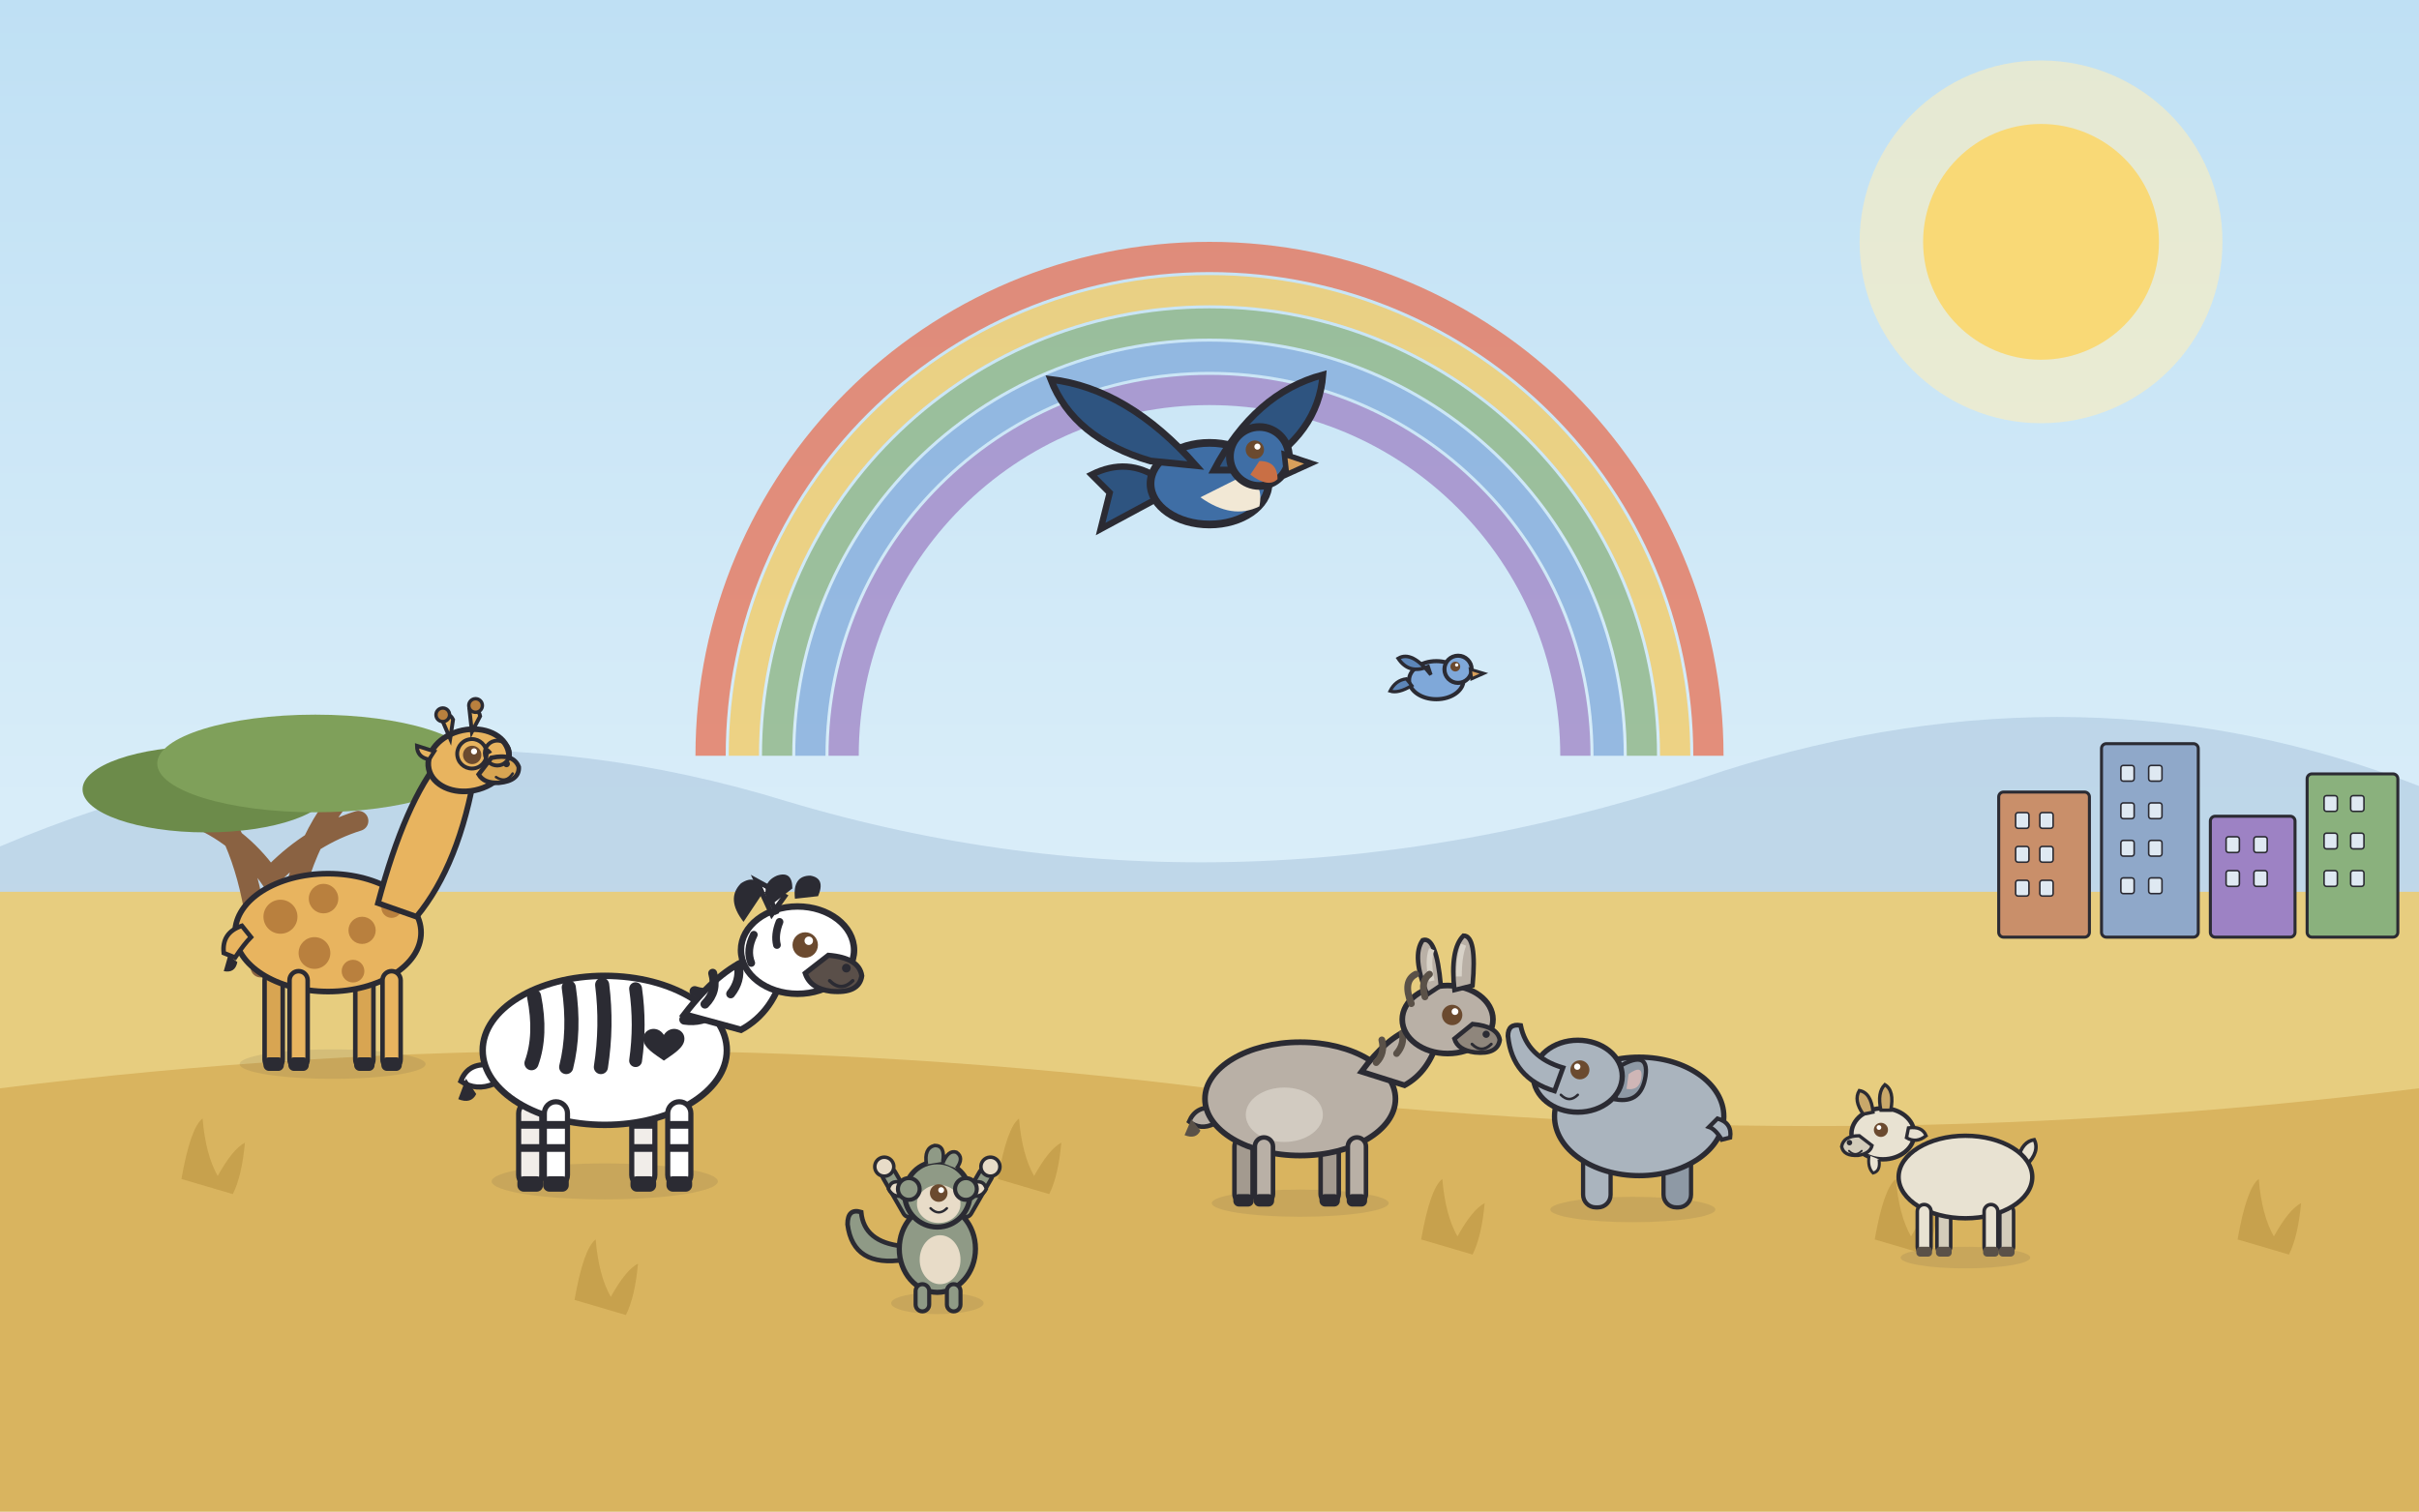
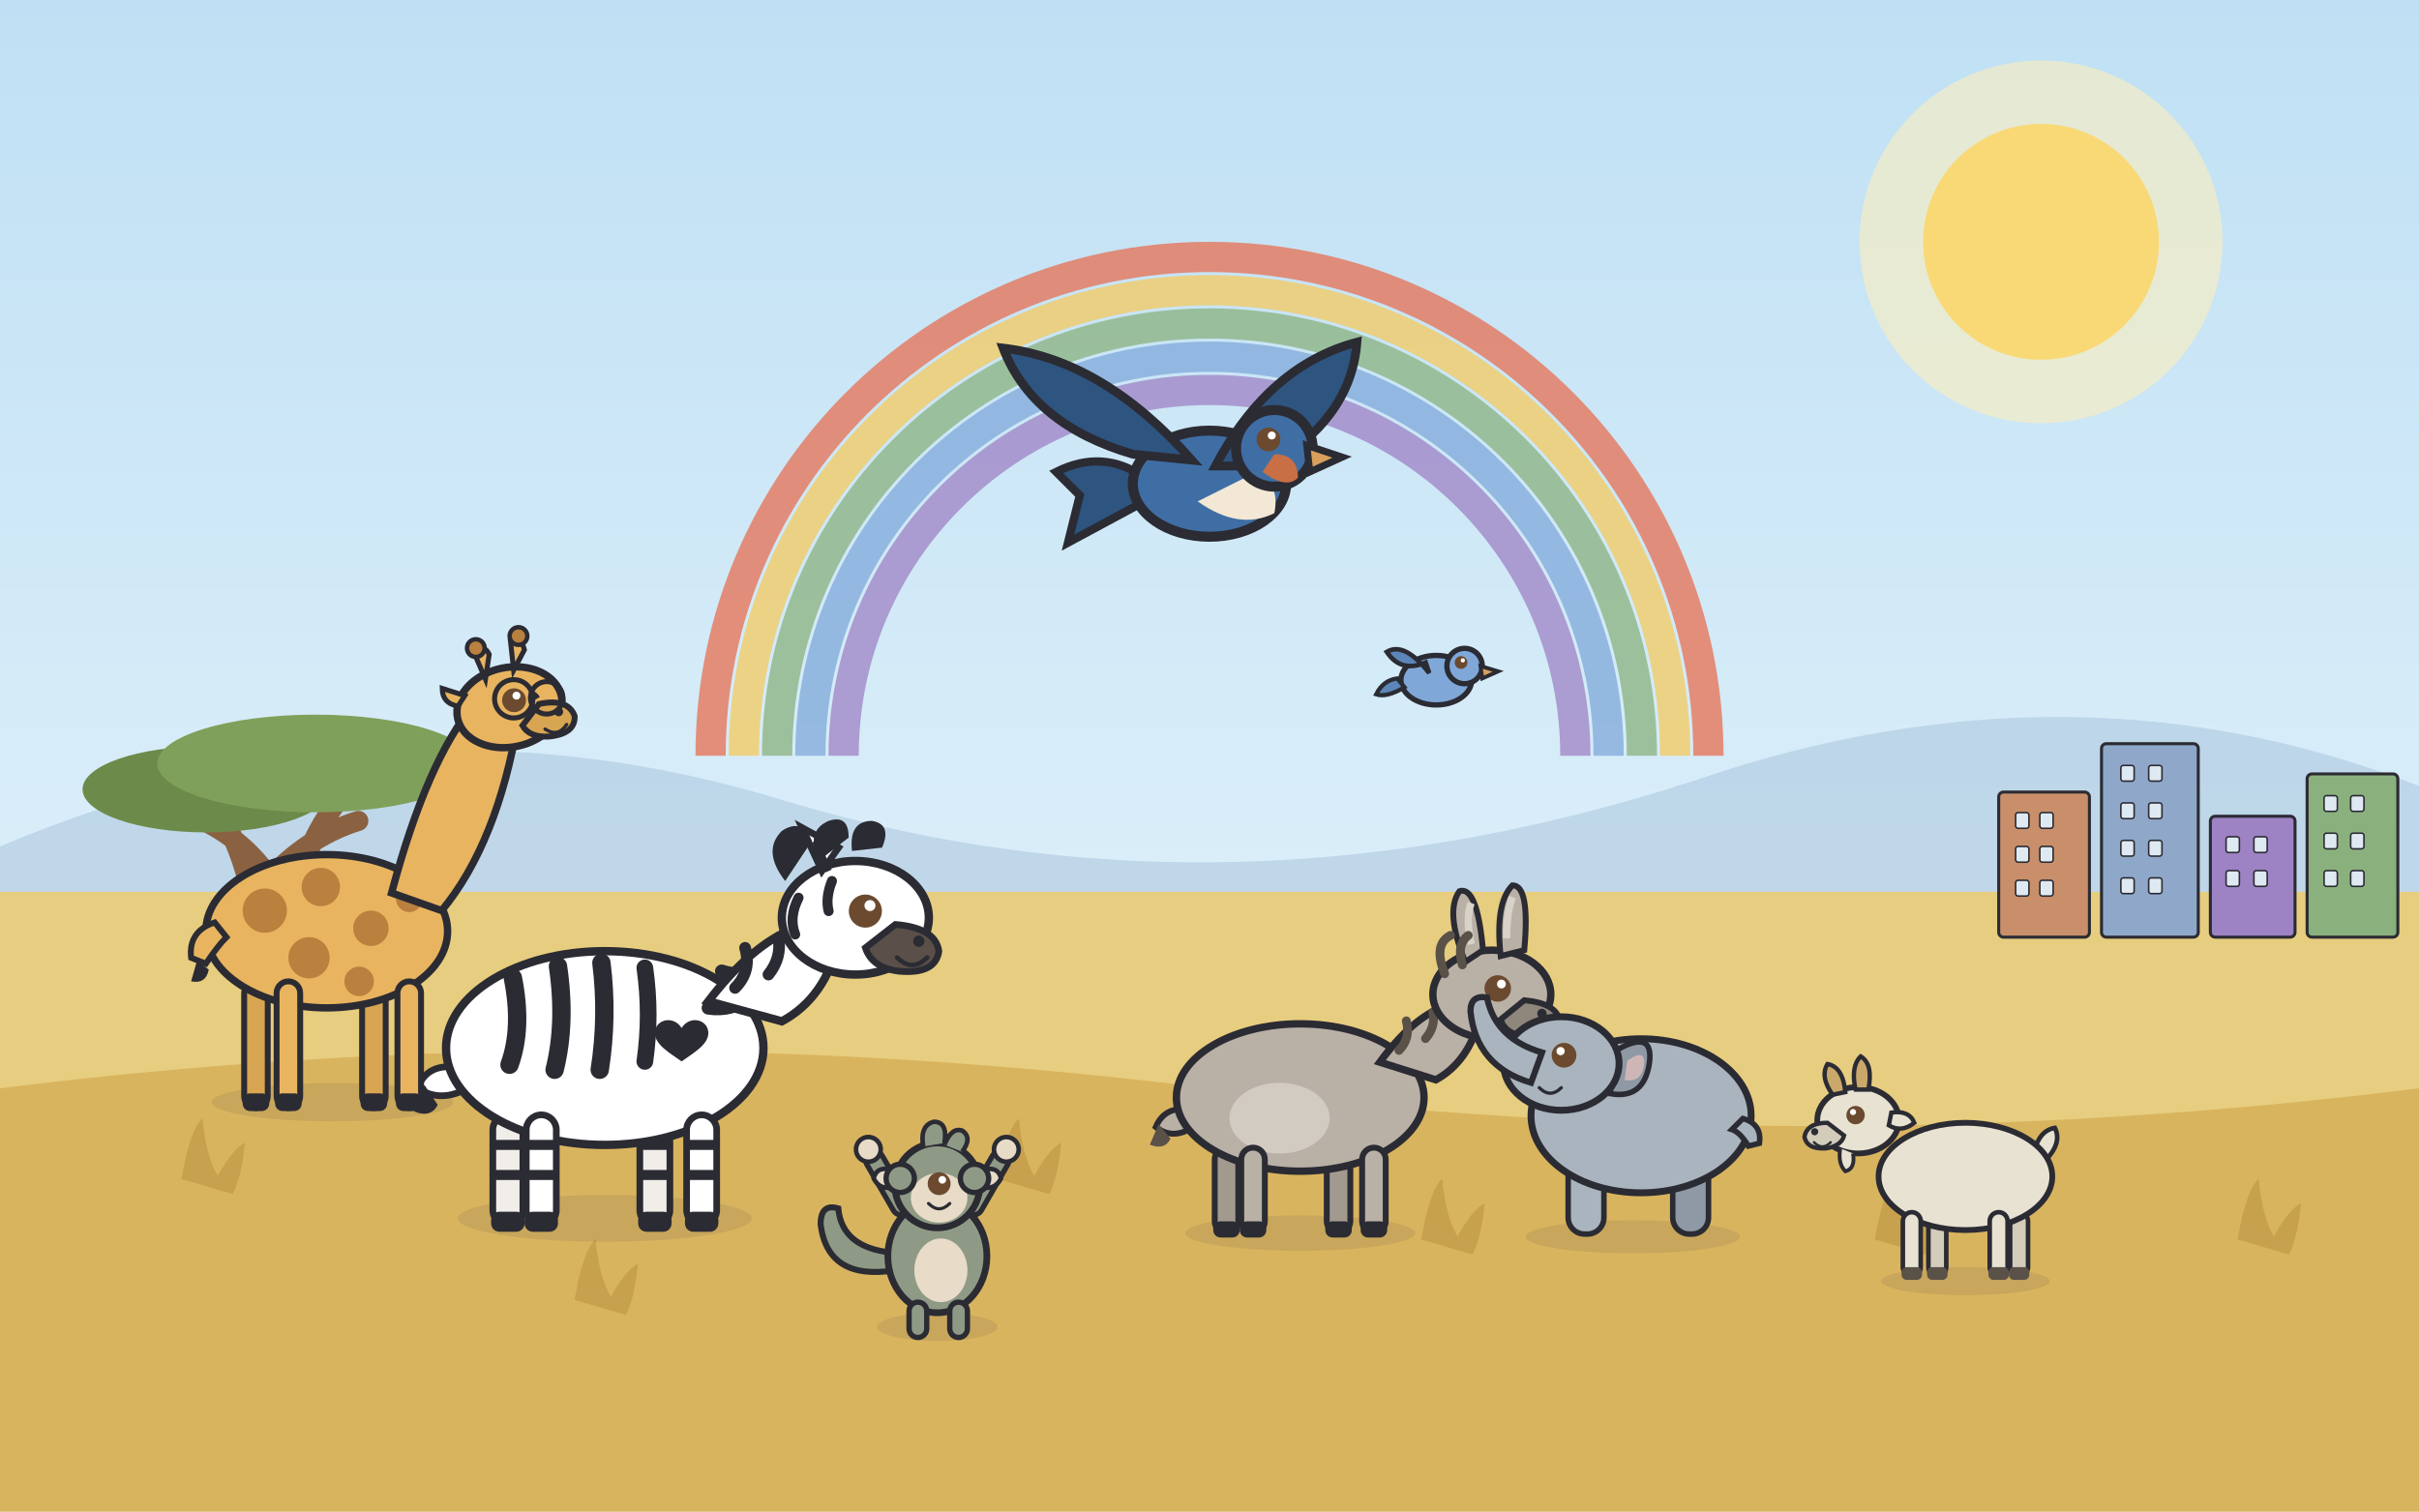
<svg xmlns="http://www.w3.org/2000/svg" viewBox="0 0 1600 1000" role="img">
  <style>
@media (prefers-reduced-motion: no-preference) {
  .anim-idle { animation: idle 3.8s ease-in-out infinite alternate; }
  @keyframes idle { from { transform: translateY(0); } to { transform: translateY(-6px); } }
  .anim-tail { transform-box: fill-box; transform-origin: 100% 20%; animation: tail 2.6s ease-in-out infinite alternate; }
  @keyframes tail { from { transform: rotate(-6deg); } to { transform: rotate(8deg); } }
  .anim-blink { transform-box: fill-box; transform-origin: center; animation: blink 5.2s infinite; }
  @keyframes blink { 0%, 93%, 100% { transform: scaleY(1); } 95%, 97% { transform: scaleY(0.12); } }
  .anim-glow { transform-box: fill-box; transform-origin: center; animation: glow 4.2s ease-in-out infinite alternate; }
  @keyframes glow { from { transform: scale(1); opacity: 0.5; } to { transform: scale(1.08); opacity: 0.75; } }
  .anim-shimmer { animation: shimmer 5s ease-in-out infinite alternate; }
  @keyframes shimmer { from { opacity: 0.62; } to { opacity: 0.92; } }
  .anim-grass { transform-box: fill-box; transform-origin: 50% 100%; animation: sway 3.2s ease-in-out infinite alternate; }
  .anim-canopy { transform-box: fill-box; transform-origin: 50% 100%; animation: sway 5.6s ease-in-out infinite alternate; }
  @keyframes sway { from { transform: rotate(-1.8deg); } to { transform: rotate(2.2deg); } }
  .anim-rain { animation: rainfall 1.15s linear infinite; }
  @keyframes rainfall { from { transform: translateY(-32px); opacity: 0.85; } 75% { opacity: 0.55; } to { transform: translateY(72px); opacity: 0; } }
  .anim-ripple { transform-box: fill-box; transform-origin: center; animation: ripple 3.4s ease-in-out infinite alternate; }
  @keyframes ripple { from { transform: scale(1); opacity: 0.8; } to { transform: scale(1.18); opacity: 0.55; } }
  .anim-drip { animation: drip 1s ease-in infinite; }
  @keyframes drip { from { transform: translateY(-12px); opacity: 0.95; } to { transform: translateY(28px); opacity: 0; } }
  .anim-flow { stroke-dasharray: 26 20; animation: flow 0.8s linear infinite; }
  @keyframes flow { from { stroke-dashoffset: 0; } to { stroke-dashoffset: -46; } }
  .anim-splash { transform-box: fill-box; transform-origin: 50% 100%; animation: splashPulse 1.7s ease-in-out infinite alternate; }
  @keyframes splashPulse { from { transform: scale(0.97); } to { transform: scale(1.05); } }
  .anim-strain { transform-box: fill-box; transform-origin: center; animation: strain 0.9s ease-in-out infinite alternate; }
  @keyframes strain { from { transform: translateX(-5px); } to { transform: translateX(4px); } }
  .anim-float { transform-box: fill-box; transform-origin: center; animation: floaty 2.6s ease-in-out infinite alternate; }
  @keyframes floaty { from { transform: translateY(0) scale(1); } to { transform: translateY(-12px) scale(1.08); } }
  .anim-wave { animation: wave 2.4s ease-in-out infinite; opacity: 0; }
  @keyframes wave { 0% { opacity: 0; } 30% { opacity: 0.9; } 60%, 100% { opacity: 0; } }
  .anim-cloud { animation: cloudDrift 9s ease-in-out infinite alternate; }
  @keyframes cloudDrift { from { transform: translateX(-18px); } to { transform: translateX(22px); } }
  .tap-target { cursor: pointer; }
  .tap-target.tap-play { transform-box: fill-box; transform-origin: 50% 85%; animation: tapWiggle 0.7s ease-in-out; }
  .tap-target[data-tap="puddle"].tap-play { transform-origin: center; animation: tapSplash 0.85s ease-out; }
  .tap-target[data-tap="sun"].tap-play { transform-origin: center; animation: tapPulse 0.6s ease-in-out; }
  .tap-target[data-tap="tree"].tap-play { transform-origin: 50% 100%; animation: tapShake 0.7s ease-in-out; }
  @keyframes tapWiggle { 0% { transform: rotate(0); } 25% { transform: rotate(-4deg) scale(1.03); } 55% { transform: rotate(3deg) scale(1.04); } 80% { transform: rotate(-1.5deg); } 100% { transform: rotate(0); } }
  @keyframes tapSplash { 0% { transform: scale(1); } 40% { transform: scale(1.06, 0.94); } 70% { transform: scale(0.97, 1.03); } 100% { transform: scale(1); } }
  @keyframes tapPulse { 0% { transform: scale(1); } 50% { transform: scale(1.12); } 100% { transform: scale(1); } }
  @keyframes tapShake { 0% { transform: rotate(0); } 20% { transform: rotate(2.4deg); } 45% { transform: rotate(-2deg); } 70% { transform: rotate(1.2deg); } 100% { transform: rotate(0); } }
  .tap-burst { opacity: 0; }
  .tap-target.tap-play .tap-burst { opacity: 1; }
  .tap-target.tap-play .tap-burst circle { animation: burstUp 0.6s ease-out forwards; }
  @keyframes burstUp { from { transform: translateY(0); opacity: 0.95; } to { transform: translateY(-90px); opacity: 0; } }
}
</style>
  <defs>
    <linearGradient id="sky" x1="0" y1="0" x2="0" y2="1">
      <stop offset="0" stop-color="#bfe0f4" />
      <stop offset="1" stop-color="#eef8fd" />
    </linearGradient>
  </defs>
  <rect width="1600" height="1000" fill="url(#sky)" />
  <g class="tap-target" data-tap="sun">
    <circle class="anim-glow" cx="1350" cy="160" r="120" fill="#fdeebc" opacity="0.6" />
    <circle cx="1350" cy="160" r="78" fill="#f9d976" />
  </g>
  <path d="M 0 560 q 260 -110 520 -30 q 300 90 620 -20 q 240 -76 460 10 L 1600 640 L 0 640 Z" fill="#a9c4dd" opacity="0.55" />
  <rect x="0" y="590" width="1600" height="410" fill="#e7cd7f" />
  <path d="M 0 720 q 400 -50 800 0 q 400 50 800 0 L 1600 1000 L 0 1000 Z" fill="#d9b45f" />
  <g class="anim-grass" style="animation-delay:1.00s">
    <path d="M 120 780 q 6 -34 14 -40 q 2 24 10 38 q 10 -18 18 -22 q -2 22 -8 34 z" fill="#c39c48" opacity="0.8" />
  </g>
  <g class="anim-grass" style="animation-delay:0.50s">
    <path d="M 380 860 q 6 -34 14 -40 q 2 24 10 38 q 10 -18 18 -22 q -2 22 -8 34 z" fill="#c39c48" opacity="0.8" />
  </g>
  <g class="anim-grass" style="animation-delay:2.50s">
    <path d="M 660 780 q 6 -34 14 -40 q 2 24 10 38 q 10 -18 18 -22 q -2 22 -8 34 z" fill="#c39c48" opacity="0.8" />
  </g>
  <g class="anim-grass" style="animation-delay:1.50s">
    <path d="M 940 820 q 6 -34 14 -40 q 2 24 10 38 q 10 -18 18 -22 q -2 22 -8 34 z" fill="#c39c48" opacity="0.8" />
  </g>
  <g class="anim-grass" style="animation-delay:0.00s">
    <path d="M 1240 820 q 6 -34 14 -40 q 2 24 10 38 q 10 -18 18 -22 q -2 22 -8 34 z" fill="#c39c48" opacity="0.8" />
  </g>
  <g class="anim-grass" style="animation-delay:0.00s">
    <path d="M 1480 820 q 6 -34 14 -40 q 2 24 10 38 q 10 -18 18 -22 q -2 22 -8 34 z" fill="#c39c48" opacity="0.8" />
  </g>
  <g class="anim-shimmer">
    <path d="M 470 500 a 330 330 0 0 1 660 0" fill="none" stroke="#e76f51" stroke-width="20" opacity="0.75" />
    <path d="M 492 500 a 308 308 0 0 1 616 0" fill="none" stroke="#f4c95d" stroke-width="20" opacity="0.75" />
    <path d="M 514 500 a 286 286 0 0 1 572 0" fill="none" stroke="#8ab17d" stroke-width="20" opacity="0.75" />
    <path d="M 536 500 a 264 264 0 0 1 528 0" fill="none" stroke="#7fa8d9" stroke-width="20" opacity="0.75" />
    <path d="M 558 500 a 242 242 0 0 1 484 0" fill="none" stroke="#9d82c4" stroke-width="20" opacity="0.75" />
  </g>
  <g transform="translate(180 640) scale(0.95)">
    <g class="tap-target" data-tap="tree">
      <path d="M -8 0 q -4 -70 -30 -110 M 6 0 q 8 -76 40 -116 M 0 -60 q -20 -30 -52 -44 M 2 -66 q 26 -26 58 -36" stroke="#8a6242" stroke-width="14" fill="none" stroke-linecap="round" />
      <g class="anim-canopy" style="animation-delay:0.67s">
        <ellipse cx="-46" cy="-124" rx="86" ry="30" fill="#6c8b4a" />
        <ellipse cx="30" cy="-142" rx="110" ry="34" fill="#7fa05a" />
      </g>
    </g>
  </g>
  <g transform="translate(1450 620) scale(0.4)">
    <rect x="-320" y="-240" width="150" height="240" rx="8" fill="#c98f6a" stroke="#2b2b33" stroke-width="5" />
    <rect x="-292" y="-206" width="22" height="26" rx="4" fill="#dfe9f2" stroke="#2b2b33" stroke-width="2.6" />
    <rect x="-252" y="-206" width="22" height="26" rx="4" fill="#dfe9f2" stroke="#2b2b33" stroke-width="2.6" />
    <rect x="-292" y="-150" width="22" height="26" rx="4" fill="#dfe9f2" stroke="#2b2b33" stroke-width="2.6" />
    <rect x="-252" y="-150" width="22" height="26" rx="4" fill="#dfe9f2" stroke="#2b2b33" stroke-width="2.6" />
    <rect x="-292" y="-94" width="22" height="26" rx="4" fill="#dfe9f2" stroke="#2b2b33" stroke-width="2.6" />
    <rect x="-252" y="-94" width="22" height="26" rx="4" fill="#dfe9f2" stroke="#2b2b33" stroke-width="2.6" />
    <rect x="-150" y="-320" width="160" height="320" rx="8" fill="#8fa8c9" stroke="#2b2b33" stroke-width="5" />
    <rect x="-118" y="-284" width="22" height="26" rx="4" fill="#dfe9f2" stroke="#2b2b33" stroke-width="2.6" />
    <rect x="-72" y="-284" width="22" height="26" rx="4" fill="#dfe9f2" stroke="#2b2b33" stroke-width="2.6" />
    <rect x="-118" y="-222" width="22" height="26" rx="4" fill="#dfe9f2" stroke="#2b2b33" stroke-width="2.6" />
    <rect x="-72" y="-222" width="22" height="26" rx="4" fill="#dfe9f2" stroke="#2b2b33" stroke-width="2.6" />
    <rect x="-118" y="-160" width="22" height="26" rx="4" fill="#dfe9f2" stroke="#2b2b33" stroke-width="2.6" />
    <rect x="-72" y="-160" width="22" height="26" rx="4" fill="#dfe9f2" stroke="#2b2b33" stroke-width="2.6" />
    <rect x="-118" y="-98" width="22" height="26" rx="4" fill="#dfe9f2" stroke="#2b2b33" stroke-width="2.6" />
    <rect x="-72" y="-98" width="22" height="26" rx="4" fill="#dfe9f2" stroke="#2b2b33" stroke-width="2.6" />
    <rect x="30" y="-200" width="140" height="200" rx="8" fill="#9d82c4" stroke="#2b2b33" stroke-width="5" />
    <rect x="56" y="-166" width="22" height="26" rx="4" fill="#dfe9f2" stroke="#2b2b33" stroke-width="2.6" />
    <rect x="102" y="-166" width="22" height="26" rx="4" fill="#dfe9f2" stroke="#2b2b33" stroke-width="2.6" />
    <rect x="56" y="-110" width="22" height="26" rx="4" fill="#dfe9f2" stroke="#2b2b33" stroke-width="2.6" />
    <rect x="102" y="-110" width="22" height="26" rx="4" fill="#dfe9f2" stroke="#2b2b33" stroke-width="2.6" />
    <rect x="190" y="-270" width="150" height="270" rx="8" fill="#8ab17d" stroke="#2b2b33" stroke-width="5" />
    <rect x="218" y="-234" width="22" height="26" rx="4" fill="#dfe9f2" stroke="#2b2b33" stroke-width="2.6" />
    <rect x="262" y="-234" width="22" height="26" rx="4" fill="#dfe9f2" stroke="#2b2b33" stroke-width="2.6" />
    <rect x="218" y="-172" width="22" height="26" rx="4" fill="#dfe9f2" stroke="#2b2b33" stroke-width="2.6" />
    <rect x="262" y="-172" width="22" height="26" rx="4" fill="#dfe9f2" stroke="#2b2b33" stroke-width="2.6" />
    <rect x="218" y="-110" width="22" height="26" rx="4" fill="#dfe9f2" stroke="#2b2b33" stroke-width="2.6" />
    <rect x="262" y="-110" width="22" height="26" rx="4" fill="#dfe9f2" stroke="#2b2b33" stroke-width="2.6" />
  </g>
-   <g transform="translate(800 320) scale(1.5 1.5)">
+   <g transform="translate(800 320) scale(1.95 1.95)">
    <g class="tap-target" data-tap="lulu" data-mood="happy">
      <g class="anim-float" style="animation-delay:1.07s; animation-duration: 2.2s">
        <path d="M -22 6 l -26 14 l 4 -16 l -8 -8 q 16 -8 30 2 z" fill="#2e5480" stroke="#2b2b33" stroke-width="2.8" />
        <ellipse cx="0" cy="0" rx="26" ry="18" fill="#3f6ea5" stroke="#2b2b33" stroke-width="3.4" />
        <path d="M -4 6 q 14 10 26 4 q 2 -10 -6 -14 z" fill="#f2e8d5" />
        <path d="M -6 -8 q -30 -34 -64 -38 q 10 26 44 36 z" fill="#2e5480" stroke="#2b2b33" stroke-width="3" />
        <path d="M 2 -6 q 18 -34 48 -42 q -2 26 -30 42 z" fill="#2e5480" stroke="#2b2b33" stroke-width="3" />
        <circle cx="22" cy="-12" r="13" fill="#3f6ea5" stroke="#2b2b33" stroke-width="3.4" />
        <path d="M 18 -4 q 8 6 12 2 q 0 -8 -8 -8 z" fill="#c96f45" />
        <path d="M 33 -13 l 12 4 l -11 5 z" fill="#d9a05b" stroke="#2b2b33" stroke-width="2.4" />
        <g transform="translate(20 -15)">
          <g class="anim-blink">
            <circle cx="0" cy="0" r="4.05" fill="#6b4a2f" />
            <circle cx="1.125" cy="-1.35" r="1.35" fill="#fff" />
          </g>
        </g>
      </g>
    </g>
  </g>
-   <g transform="translate(400 700) scale(0.85 0.85) rotate(0)">
+   <g transform="translate(400 700) scale(1.105 1.105) rotate(0)">
    <ellipse cx="0" cy="96" rx="88" ry="14" fill="#2b2b33" opacity="0.10" />
    <g class="tap-target" data-tap="zebra" data-mood="happy">
      <g class="anim-idle" style="animation-delay:2.00s">
        <g transform="translate(-58 34) rotate(0)">
          <rect x="-9" y="0" width="18" height="66" rx="9" fill="#f1ede9" stroke="#2b2b33" stroke-width="4" />
          <path d="M -9 18 h 18 M -9 36 h 18" stroke="#2b2b33" stroke-width="6" />
          <rect x="-10" y="58" width="20" height="12" rx="5" fill="#2b2b33" />
        </g>
        <g transform="translate(30 34) rotate(0)">
          <rect x="-9" y="0" width="18" height="66" rx="9" fill="#f1ede9" stroke="#2b2b33" stroke-width="4" />
          <path d="M -9 18 h 18 M -9 36 h 18" stroke="#2b2b33" stroke-width="6" />
          <rect x="-10" y="58" width="20" height="12" rx="5" fill="#2b2b33" />
        </g>
        <g class="anim-tail" style="animation-delay:2.00s">
          <path d="M -86 6 q -20 -4 -26 12 q 12 8 26 2" fill="#ffffff" stroke="#2b2b33" stroke-width="4" />
          <path d="M -108 16 l -6 16 q 10 4 14 -4 z" fill="#2b2b33" />
        </g>
        <ellipse cx="0" cy="-6" rx="95" ry="58" fill="#ffffff" stroke="#2b2b33" stroke-width="5" />
        <path d="M -55 -48 q 6 30 -2 52" stroke="#2b2b33" stroke-width="11" fill="none" stroke-linecap="round" />
        <path d="M -28 -55 q 5 34 -2 62" stroke="#2b2b33" stroke-width="11" fill="none" stroke-linecap="round" />
        <path d="M -2 -57 q 4 32 -1 64" stroke="#2b2b33" stroke-width="11" fill="none" stroke-linecap="round" />
        <path d="M 24 -54 q 4 28 0 56" stroke="#2b2b33" stroke-width="10" fill="none" stroke-linecap="round" />
        <path d="M 62 -30 q 14 2 24 -6" stroke="#2b2b33" stroke-width="8" fill="none" stroke-linecap="round" />
        <path d="M 70 -52 q 12 4 22 -2" stroke="#2b2b33" stroke-width="8" fill="none" stroke-linecap="round" />
        <path d="M 46 -18 c -5 -8 -16 -5 -16 3 c 0 7 9 12 16 17 c 7 -5 16 -10 16 -17 c 0 -8 -11 -11 -16 -3 z" fill="#2b2b33" />
        <g transform="translate(-38 34) rotate(0)">
          <rect x="-9" y="0" width="18" height="66" rx="9" fill="#ffffff" stroke="#2b2b33" stroke-width="4" />
          <path d="M -9 18 h 18 M -9 36 h 18" stroke="#2b2b33" stroke-width="6" />
          <rect x="-10" y="58" width="20" height="12" rx="5" fill="#2b2b33" />
        </g>
        <g transform="translate(58 34) rotate(0)">
          <rect x="-9" y="0" width="18" height="66" rx="9" fill="#ffffff" stroke="#2b2b33" stroke-width="4" />
          <path d="M -9 18 h 18 M -9 36 h 18" stroke="#2b2b33" stroke-width="6" />
          <rect x="-10" y="58" width="20" height="12" rx="5" fill="#2b2b33" />
        </g>
        <path d="M 62 -34 q 26 -34 52 -44 l 26 8 q -8 34 -34 48 z" fill="#ffffff" stroke="#2b2b33" stroke-width="5" />
        <path d="M 84 -66 q 4 14 -6 24 M 104 -72 q 2 12 -6 22" stroke="#2b2b33" stroke-width="7" fill="none" stroke-linecap="round" />
        <g transform="translate(150 -84)">
          <ellipse cx="0" cy="0" rx="44" ry="34" fill="#ffffff" stroke="#2b2b33" stroke-width="5" />
          <path d="M 24 4 q 24 2 26 16 q -2 14 -24 12 q -16 -2 -20 -14 z" fill="#5a4f49" stroke="#2b2b33" stroke-width="4" />
          <circle cx="38" cy="14" r="3.4" fill="#2b2b33" />
          <g transform="translate(34 22)">
            <path d="M -9 1.8 q 9 9 18 0" stroke="#2b2b33" stroke-width="2.7" fill="none" stroke-linecap="round" />
          </g>
          <path d="M -20 -28 l -12 -26 l 22 12 z" fill="#ffffff" stroke="#2b2b33" stroke-width="4" />
          <path d="M -24 -46 l 8 18" stroke="#2b2b33" stroke-width="4" />
          <path d="M -34 -12 q -6 12 -2 22 M -14 -22 q -4 10 -2 18" stroke="#2b2b33" stroke-width="6" fill="none" stroke-linecap="round" />
          <g transform="translate(6 -4)">
            <g class="anim-blink">
              <circle cx="0" cy="0" r="9.9" fill="#6b4a2f" />
              <circle cx="2.75" cy="-3.3" r="3.3" fill="#fff" />
            </g>
          </g>
          <path d="M -42 -22 q -14 -18 -2 -30 q 12 -8 18 6 M -22 -34 q -8 -18 6 -24 q 12 -4 12 10 M -2 -40 q -2 -18 12 -18 q 12 2 6 16" fill="#2b2b33" />
        </g>
      </g>
    </g>
  </g>
-   <g transform="translate(620 810) scale(0.9 0.9)">
+   <g transform="translate(620 810) scale(1.17 1.17)">
    <ellipse cx="0" cy="58" rx="34" ry="8" fill="#2b2b33" opacity="0.10" />
    <g class="tap-target" data-tap="kiki" data-mood="happy">
      <g class="anim-idle" style="animation-delay:0.93s">
        <g class="anim-tail" style="animation-delay:0.93s">
          <path d="M -24 26 q -38 6 -42 -26 q 0 -12 10 -9 q 2 22 30 25 z" fill="#8f9a86" stroke="#2b2b33" stroke-width="3.4" />
        </g>
        <ellipse cx="0" cy="18" rx="28" ry="32" fill="#8f9a86" stroke="#2b2b33" stroke-width="3.8" />
        <ellipse cx="2" cy="26" rx="15" ry="18" fill="#e8dcc8" />
        <g transform="translate(-18 -6) rotate(150)">
          <rect x="-5" y="0" width="10" height="40" rx="5" fill="#8f9a86" stroke="#2b2b33" stroke-width="3" />
          <circle cx="0" cy="42" r="7" fill="#e8dcc8" stroke="#2b2b33" stroke-width="2.6" />
        </g>
        <g transform="translate(18 -6) rotate(-150)">
          <rect x="-5" y="0" width="10" height="40" rx="5" fill="#8f9a86" stroke="#2b2b33" stroke-width="3" />
          <circle cx="0" cy="42" r="7" fill="#e8dcc8" stroke="#2b2b33" stroke-width="2.6" />
        </g>
        <g transform="translate(-11 44)">
          <rect x="-5" y="0" width="10" height="20" rx="5" fill="#8f9a86" stroke="#2b2b33" stroke-width="3" />
        </g>
        <g transform="translate(12 44)">
          <rect x="-5" y="0" width="10" height="20" rx="5" fill="#8f9a86" stroke="#2b2b33" stroke-width="3" />
        </g>
        <g transform="translate(0 -22)">
          <circle cx="0" cy="0" r="24" fill="#8f9a86" stroke="#2b2b33" stroke-width="3.8" />
          <path d="M -24 -8 q -10 -4 -12 4 q 4 8 14 4 z M 24 -8 q 10 -4 12 4 q -4 8 -14 4 z" fill="#e8dcc8" stroke="#2b2b33" stroke-width="2.6" />
          <ellipse cx="1" cy="7" rx="16" ry="14" fill="#e8dcc8" />
          <circle cx="-21" cy="-4" r="8" fill="#8f9a86" stroke="#2b2b33" stroke-width="3" />
          <circle cx="21" cy="-4" r="8" fill="#8f9a86" stroke="#2b2b33" stroke-width="3" />
          <path d="M -8 -22 q -2 -12 6 -14 q 8 0 6 12 M 4 -23 q 4 -10 10 -8 q 6 4 0 12" fill="#8f9a86" stroke="#2b2b33" stroke-width="2.6" />
          <g transform="translate(1 -1)">
            <g class="anim-blink">
              <circle cx="0" cy="0" r="6.48" fill="#6b4a2f" />
              <circle cx="1.8" cy="-2.16" r="2.16" fill="#fff" />
            </g>
          </g>
          <g transform="translate(1 9)">
            <path d="M -6 1.2 q 6 6 12 0" stroke="#2b2b33" stroke-width="1.8" fill="none" stroke-linecap="round" />
          </g>
        </g>
      </g>
    </g>
  </g>
-   <g transform="translate(860 730) scale(0.75 0.75)">
+   <g transform="translate(860 730) scale(0.975 0.975)">
    <ellipse cx="0" cy="88" rx="78" ry="12" fill="#2b2b33" opacity="0.10" />
    <g class="tap-target" data-tap="duku" data-mood="happy">
      <g class="anim-idle" style="animation-delay:0.60s">
        <g transform="translate(-50 30) rotate(0)">
          <rect x="-8" y="0" width="16" height="58" rx="8" fill="#a39a8f" stroke="#2b2b33" stroke-width="4" />
          <rect x="-9" y="50" width="18" height="11" rx="5" fill="#2b2b33" />
        </g>
        <g transform="translate(26 30) rotate(0)">
          <rect x="-8" y="0" width="16" height="58" rx="8" fill="#a39a8f" stroke="#2b2b33" stroke-width="4" />
          <rect x="-9" y="50" width="18" height="11" rx="5" fill="#2b2b33" />
        </g>
        <g class="anim-tail" style="animation-delay:0.60s">
          <path d="M -76 4 q -16 -2 -22 12 q 10 8 22 2" fill="#b9b0a6" stroke="#2b2b33" stroke-width="4" />
          <path d="M -96 14 l -6 14 q 10 4 14 -4 z" fill="#5a5148" />
        </g>
        <ellipse cx="0" cy="-4" rx="84" ry="50" fill="#b9b0a6" stroke="#2b2b33" stroke-width="5" />
        <ellipse cx="-14" cy="10" rx="34" ry="24" fill="#d8d2c8" opacity="0.8" />
        <g transform="translate(-32 30) rotate(0)">
          <rect x="-8" y="0" width="16" height="58" rx="8" fill="#b9b0a6" stroke="#2b2b33" stroke-width="4" />
          <rect x="-9" y="50" width="18" height="11" rx="5" fill="#2b2b33" />
        </g>
        <g transform="translate(50 30) rotate(0)">
          <rect x="-8" y="0" width="16" height="58" rx="8" fill="#b9b0a6" stroke="#2b2b33" stroke-width="4" />
          <rect x="-9" y="50" width="18" height="11" rx="5" fill="#2b2b33" />
        </g>
        <path d="M 54 -28 q 22 -30 44 -38 l 24 8 q -8 30 -30 42 z" fill="#b9b0a6" stroke="#2b2b33" stroke-width="5" />
        <path d="M 72 -56 q 3 12 -5 20 M 90 -62 q 2 10 -5 18" stroke="#5a5148" stroke-width="6" fill="none" stroke-linecap="round" />
        <g transform="translate(130 -74)">
          <ellipse cx="0" cy="0" rx="40" ry="30" fill="#b9b0a6" stroke="#2b2b33" stroke-width="5" />
          <path d="M 22 4 q 22 2 24 14 q -2 13 -22 11 q -15 -2 -18 -12 z" fill="#8f867c" stroke="#2b2b33" stroke-width="4" />
          <circle cx="34" cy="13" r="3.2" fill="#2b2b33" />
          <g transform="translate(30 20)">
            <path d="M -8.5 1.7 q 8.5 8.5 17 0" stroke="#2b2b33" stroke-width="2.55" fill="none" stroke-linecap="round" />
          </g>
          <path d="M -18 -22 q -14 -34 -4 -48 q 12 -4 16 40 z" fill="#b9b0a6" stroke="#2b2b33" stroke-width="4" />
          <path d="M -14 -34 q -4 -18 0 -28" stroke="#d8d2c8" stroke-width="5" fill="none" />
          <path d="M 6 -26 q -4 -36 8 -48 q 12 0 8 44 z" fill="#b9b0a6" stroke="#2b2b33" stroke-width="4" />
          <path d="M 10 -38 q 0 -18 4 -28" stroke="#d8d2c8" stroke-width="5" fill="none" />
          <path d="M -32 -14 q -8 -20 4 -26 M -20 -20 q -4 -14 4 -20" stroke="#5a5148" stroke-width="6" fill="none" stroke-linecap="round" />
          <g transform="translate(4 -4)">
            <g class="anim-blink">
              <circle cx="0" cy="0" r="9" fill="#6b4a2f" />
              <circle cx="2.5" cy="-3" r="3" fill="#fff" />
            </g>
          </g>
        </g>
      </g>
    </g>
  </g>
-   <g transform="translate(1080 740) scale(-0.7 0.7)">
+   <g transform="translate(1080 740) scale(-0.91 0.91)">
    <ellipse cx="0" cy="86" rx="78" ry="12" fill="#2b2b33" opacity="0.10" />
    <g class="tap-target" data-tap="elephant" data-mood="happy">
      <g class="anim-idle" style="animation-delay:1.67s">
        <g transform="translate(-42 28) rotate(0)">
          <rect x="-13" y="0" width="26" height="56" rx="12" fill="#8e99a5" stroke="#2b2b33" stroke-width="4" />
        </g>
        <g transform="translate(34 28) rotate(0)">
          <rect x="-13" y="0" width="26" height="56" rx="12" fill="#aab4be" stroke="#2b2b33" stroke-width="4" />
        </g>
        <ellipse cx="-6" cy="-2" rx="80" ry="56" fill="#aab4be" stroke="#2b2b33" stroke-width="5" />
        <g class="anim-tail" style="animation-delay:1.67s">
          <path d="M -80 0 q -14 4 -12 18 l 8 2 q 6 -10 12 -12 z" fill="#aab4be" stroke="#2b2b33" stroke-width="4" />
        </g>
        <g transform="translate(44 -40)">
          <path d="M -26 -6 q -34 -22 -30 6 q 4 26 28 22 z" fill="#8e99a5" stroke="#2b2b33" stroke-width="4" />
          <path d="M -40 -2 q -14 -10 -12 4 q 2 12 14 10 z" fill="#cfb6b6" />
          <ellipse cx="8" cy="0" rx="42" ry="34" fill="#aab4be" stroke="#2b2b33" stroke-width="5" />
          <g transform="translate(6 -6)">
            <g class="anim-blink">
              <circle cx="0" cy="0" r="9" fill="#6b4a2f" />
              <circle cx="2.5" cy="-3" r="3" fill="#fff" />
            </g>
          </g>
          <g transform="translate(16 16)">
            <path d="M -8 1.6 q 8 8 16 0" stroke="#2b2b33" stroke-width="2.4" fill="none" stroke-linecap="round" />
          </g>
        </g>
        <path d="M 74 -26 q 40 -12 44 -52 q 0 -12 -12 -10 q -6 30 -40 40 z" fill="#aab4be" stroke="#2b2b33" stroke-width="4.5" />
      </g>
    </g>
  </g>
-   <g transform="translate(220 620) scale(0.75 0.75)">
+   <g transform="translate(220 620) scale(0.975 0.975)">
    <ellipse cx="0" cy="112" rx="82" ry="13" fill="#2b2b33" opacity="0.10" />
    <g class="tap-target" data-tap="giraffe" data-mood="happy">
      <g class="anim-idle" style="animation-delay:0.00s">
        <g transform="translate(-52 30) rotate(0)">
          <rect x="-8" y="0" width="16" height="86" rx="8" fill="#d8a552" stroke="#2b2b33" stroke-width="4" />
          <rect x="-9" y="76" width="18" height="12" rx="5" fill="#2b2b33" />
        </g>
        <g transform="translate(28 30) rotate(0)">
          <rect x="-8" y="0" width="16" height="86" rx="8" fill="#d8a552" stroke="#2b2b33" stroke-width="4" />
          <rect x="-9" y="76" width="18" height="12" rx="5" fill="#2b2b33" />
        </g>
        <ellipse cx="-4" cy="-4" rx="82" ry="52" fill="#e8b45f" stroke="#2b2b33" stroke-width="5" />
        <circle cx="-46" cy="-18" r="15" fill="#b9803e" />
        <circle cx="-8" cy="-34" r="13" fill="#b9803e" />
        <circle cx="-16" cy="14" r="14" fill="#b9803e" />
        <circle cx="26" cy="-6" r="12" fill="#b9803e" />
        <circle cx="18" cy="30" r="10" fill="#b9803e" />
        <circle cx="52" cy="-26" r="9" fill="#b9803e" />
        <g transform="translate(-30 30) rotate(0)">
          <rect x="-8" y="0" width="16" height="86" rx="8" fill="#e8b45f" stroke="#2b2b33" stroke-width="4" />
          <rect x="-9" y="76" width="18" height="12" rx="5" fill="#2b2b33" />
        </g>
        <g transform="translate(52 30) rotate(0)">
          <rect x="-8" y="0" width="16" height="86" rx="8" fill="#e8b45f" stroke="#2b2b33" stroke-width="4" />
          <rect x="-9" y="76" width="18" height="12" rx="5" fill="#2b2b33" />
        </g>
        <g class="anim-tail" style="animation-delay:0.00s">
          <path d="M -80 -10 q -18 6 -16 24 l 10 4 q 8 -12 14 -18 z" fill="#e8b45f" stroke="#2b2b33" stroke-width="4" />
          <path d="M -92 16 l -4 14 q 10 2 12 -8 z" fill="#2b2b33" />
        </g>
        <path d="M 40 -30 q 24 -90 56 -128 l 30 10 q -14 84 -52 130 z" fill="#e8b45f" stroke="#2b2b33" stroke-width="5" />
        <g transform="translate(120 -156) rotate(-12)">
          <ellipse cx="0" cy="0" rx="36" ry="27" fill="#e8b45f" stroke="#2b2b33" stroke-width="5" />
          <path d="M 20 2 q 20 0 22 13 q -2 12 -20 10 q -13 -2 -16 -11 z" fill="#d8a552" stroke="#2b2b33" stroke-width="4" />
          <circle cx="32" cy="10" r="3" fill="#2b2b33" />
          <g transform="translate(28 18)">
            <path d="M -7.5 1.5 q 7.5 7.5 15 0" stroke="#2b2b33" stroke-width="2.25" fill="none" stroke-linecap="round" />
          </g>
          <path d="M -12 -22 l -4 -20 q 8 -4 10 4 z M 8 -24 l 2 -20 q 8 0 8 8 z" fill="#e8b45f" stroke="#2b2b33" stroke-width="3.4" />
          <circle cx="-14" cy="-44" r="6" fill="#b9803e" stroke="#2b2b33" stroke-width="3" />
          <circle cx="16" cy="-46" r="6" fill="#b9803e" stroke="#2b2b33" stroke-width="3" />
          <path d="M -28 -14 l -14 -8 q -2 10 8 14 z" fill="#e8b45f" stroke="#2b2b33" stroke-width="3.4" />
          <g transform="translate(4 -4)">
            <g class="anim-blink">
              <circle cx="0" cy="0" r="8.1" fill="#6b4a2f" />
              <circle cx="2.25" cy="-2.7" r="2.7" fill="#fff" />
            </g>
          </g>
          <g fill="none" stroke="#2b2b33" stroke-width="3.4">
            <circle cx="4" cy="-5" r="13" />
            <circle cx="26" cy="-1" r="11" />
            <path d="M 16 -7 q 3 2 4 5" />
          </g>
        </g>
      </g>
    </g>
  </g>
-   <g transform="translate(1300 780) scale(-0.65 0.65)">
+   <g transform="translate(1300 780) scale(-0.845 0.845)">
    <ellipse cx="0" cy="80" rx="66" ry="11" fill="#2b2b33" opacity="0.10" />
    <g class="tap-target" data-tap="goat" data-mood="happy">
      <g class="anim-idle" style="animation-delay:1.47s">
        <g transform="translate(-42 26)">
          <rect x="-7" y="0" width="14" height="50" rx="7" fill="#d3ccba" stroke="#2b2b33" stroke-width="3.6" />
          <rect x="-8" y="43" width="16" height="10" rx="4" fill="#5a5148" />
        </g>
        <g transform="translate(22 26)">
          <rect x="-7" y="0" width="14" height="50" rx="7" fill="#d3ccba" stroke="#2b2b33" stroke-width="3.6" />
          <rect x="-8" y="43" width="16" height="10" rx="4" fill="#5a5148" />
        </g>
        <g class="anim-tail" style="animation-delay:1.47s">
          <path d="M -62 -14 q -14 -14 -8 -26 q 12 2 16 18 z" fill="#e8e2d2" stroke="#2b2b33" stroke-width="3.6" />
        </g>
        <ellipse cx="0" cy="-2" rx="68" ry="42" fill="#e8e2d2" stroke="#2b2b33" stroke-width="4.5" />
        <g transform="translate(-26 26)">
          <rect x="-7" y="0" width="14" height="50" rx="7" fill="#e8e2d2" stroke="#2b2b33" stroke-width="3.6" />
          <rect x="-8" y="43" width="16" height="10" rx="4" fill="#5a5148" />
        </g>
        <g transform="translate(42 26)">
          <rect x="-7" y="0" width="14" height="50" rx="7" fill="#e8e2d2" stroke="#2b2b33" stroke-width="3.6" />
          <rect x="-8" y="43" width="16" height="10" rx="4" fill="#5a5148" />
        </g>
        <g transform="translate(84 -46)">
          <ellipse cx="0" cy="0" rx="32" ry="26" fill="#e8e2d2" stroke="#2b2b33" stroke-width="4.5" />
          <path d="M -8 -24 q -4 -20 6 -26 q 8 8 4 26 z M 10 -22 q 2 -20 14 -22 q 6 10 -4 24 z" fill="#c9a86a" stroke="#2b2b33" stroke-width="3.4" />
          <path d="M -26 -6 q -14 -2 -18 8 q 10 8 20 2 z" fill="#e8e2d2" stroke="#2b2b33" stroke-width="3.4" />
          <path d="M 24 2 q 16 0 18 11 q -2 10 -17 9 q -12 -2 -14 -10 z" fill="#d3ccba" stroke="#2b2b33" stroke-width="3.4" />
          <path d="M 14 22 q 2 12 -4 18 q -8 -2 -6 -14" fill="#e8e2d2" stroke="#2b2b33" stroke-width="3" />
          <circle cx="34" cy="9" r="2.8" fill="#2b2b33" />
          <g transform="translate(28 16)">
            <path d="M -6.5 1.3 q 6.5 6.5 13 0" stroke="#2b2b33" stroke-width="1.95" fill="none" stroke-linecap="round" />
          </g>
          <g transform="translate(2 -4)">
            <g class="anim-blink">
              <circle cx="0" cy="0" r="7.2" fill="#6b4a2f" />
              <circle cx="2" cy="-2.4" r="2.4" fill="#fff" />
            </g>
          </g>
        </g>
      </g>
    </g>
  </g>
-   <g transform="translate(950 450) scale(0.9)">
+   <g transform="translate(950 450) scale(1.17)">
    <g class="tap-target" data-tap="bird">
      <g class="anim-float" style="animation-delay:1.17s; animation-duration: 2s">
        <ellipse cx="0" cy="0" rx="20" ry="14" fill="#7fa8d9" stroke="#2b2b33" stroke-width="3" />
        <path d="M -4 -4 q -14 -18 -24 -12 q 8 12 22 6 z" fill="#5d86b8" stroke="#2b2b33" stroke-width="2.6" />
        <path d="M -18 4 q -10 6 -16 4 q 4 -8 12 -9 z" fill="#5d86b8" stroke="#2b2b33" stroke-width="2.4" />
        <circle cx="16" cy="-8" r="10" fill="#7fa8d9" stroke="#2b2b33" stroke-width="3" />
        <path d="M 25 -8 l 10 3 l -9 4 z" fill="#d9a05b" stroke="#2b2b33" stroke-width="2.2" />
        <g transform="translate(14 -10)">
          <g class="anim-blink">
            <circle cx="0" cy="0" r="3.6" fill="#6b4a2f" />
            <circle cx="1" cy="-1.2" r="1.2" fill="#fff" />
          </g>
        </g>
      </g>
    </g>
  </g>
</svg>
